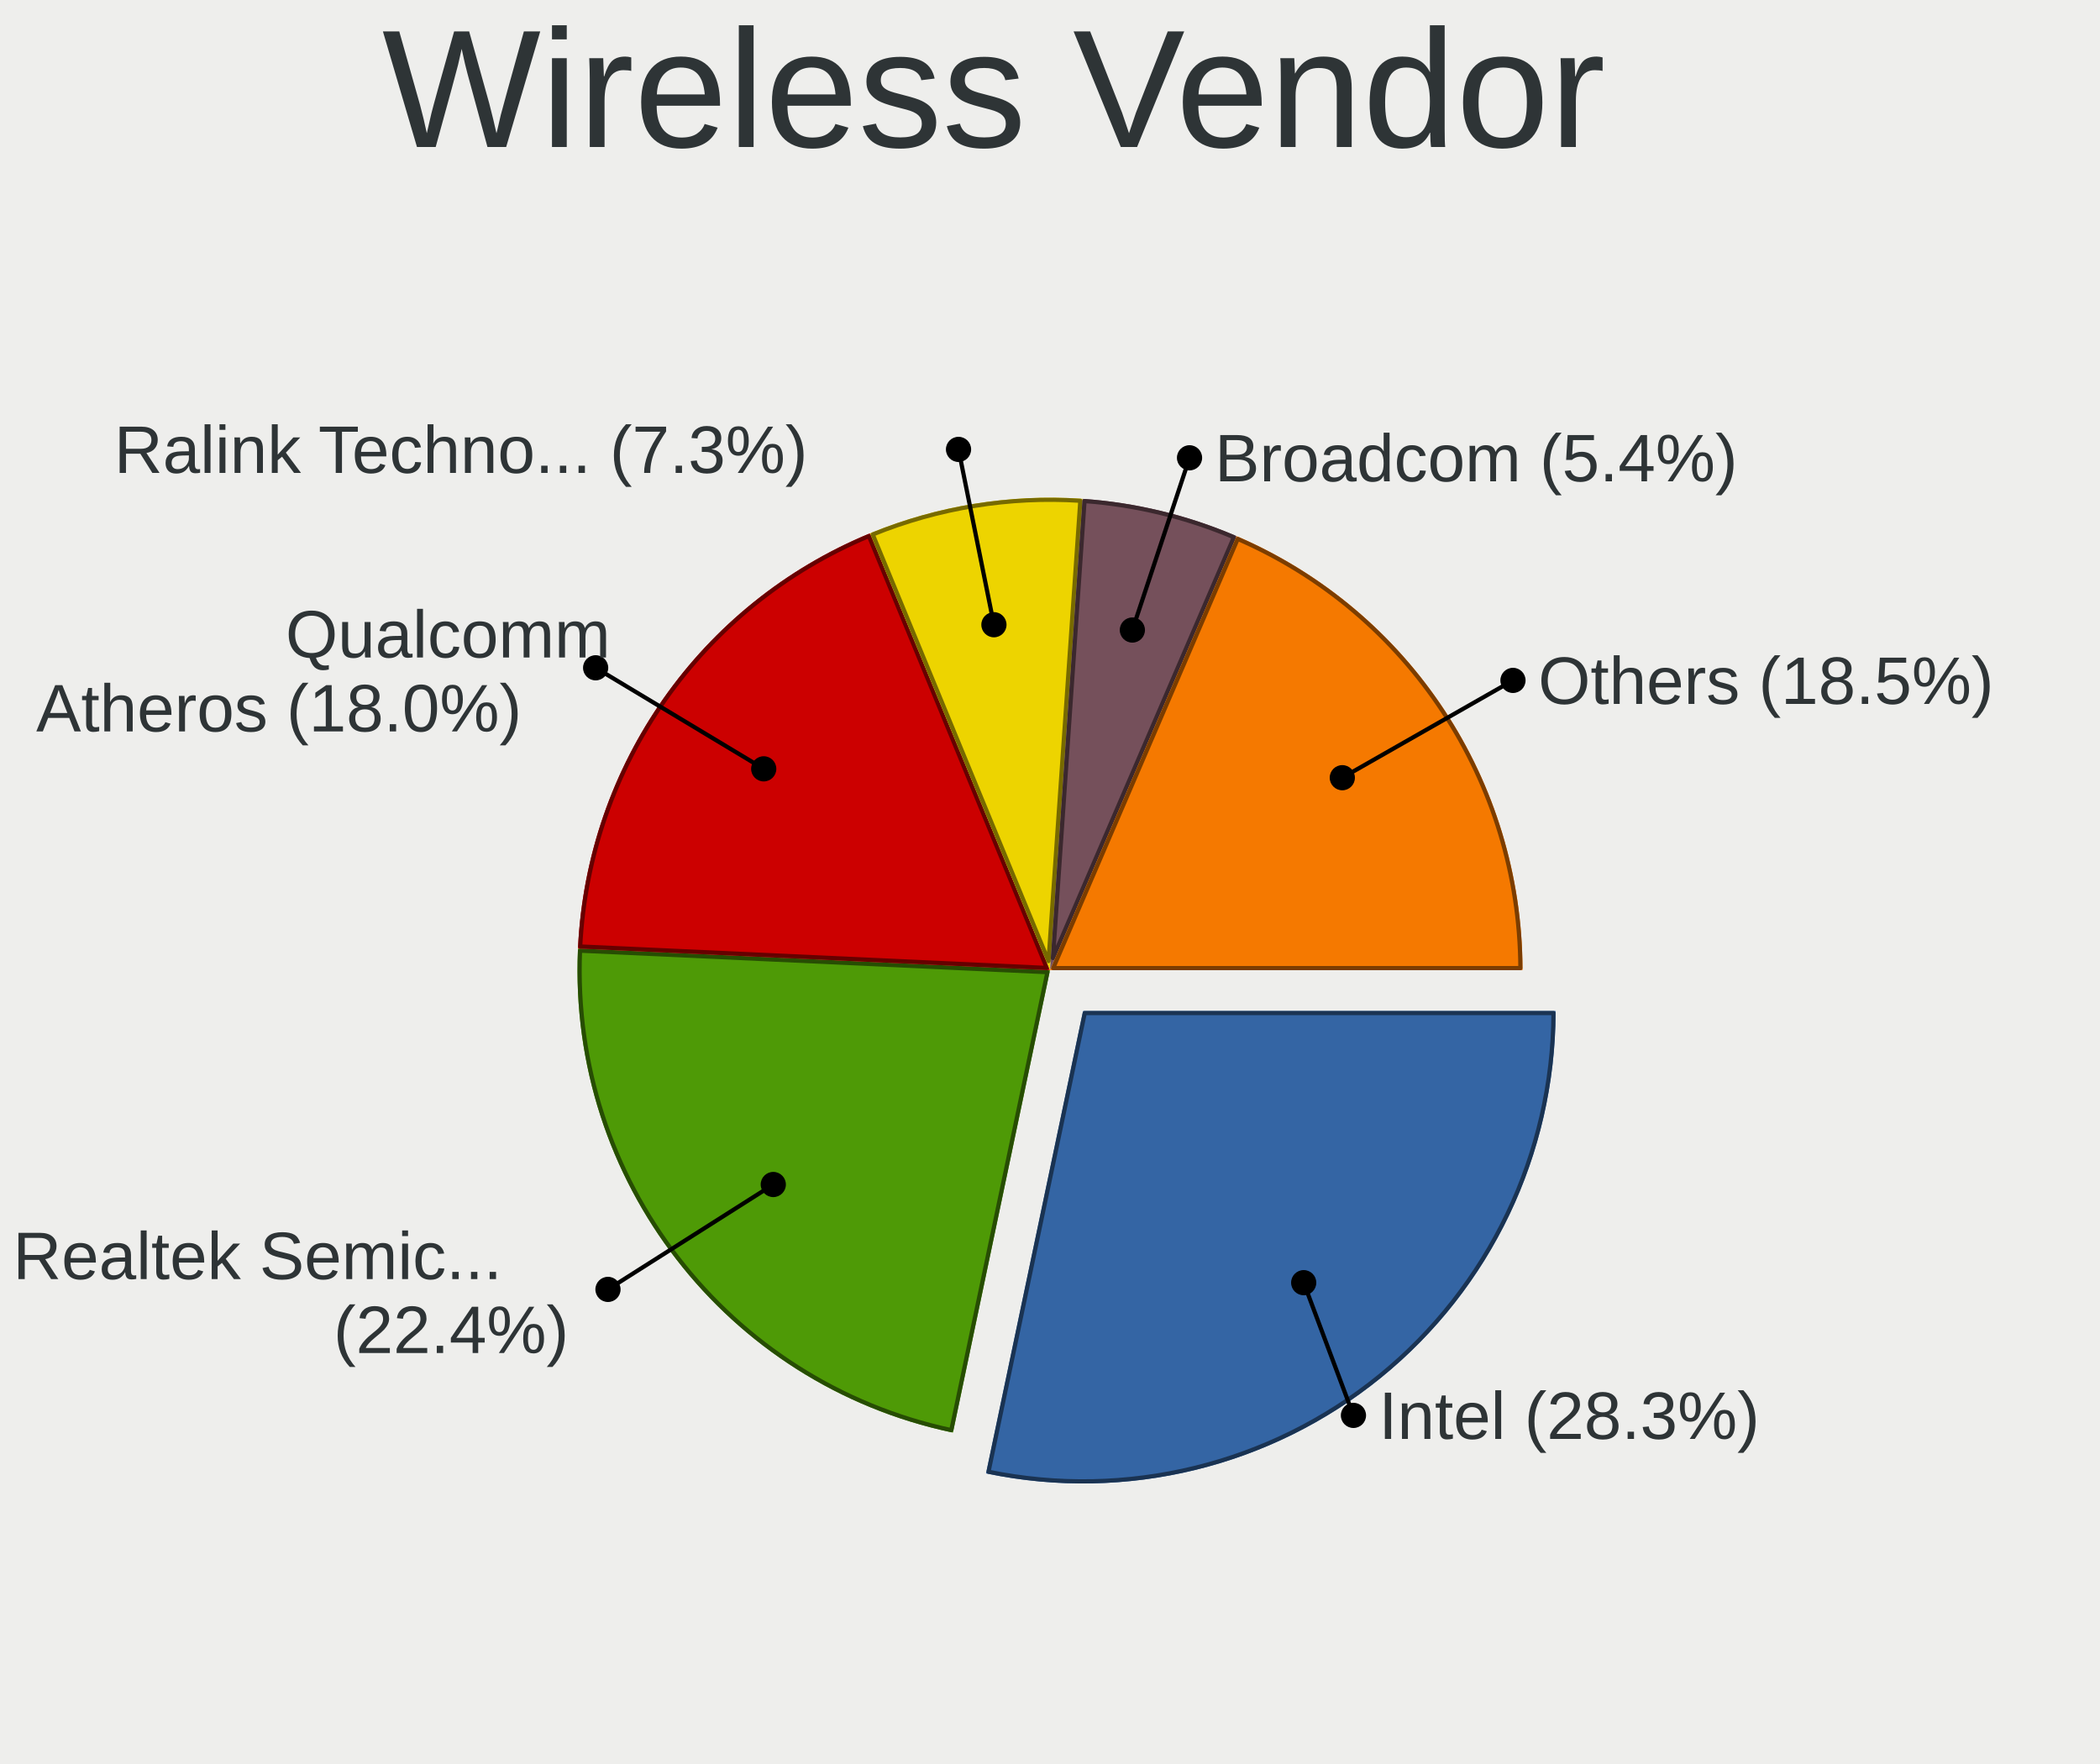
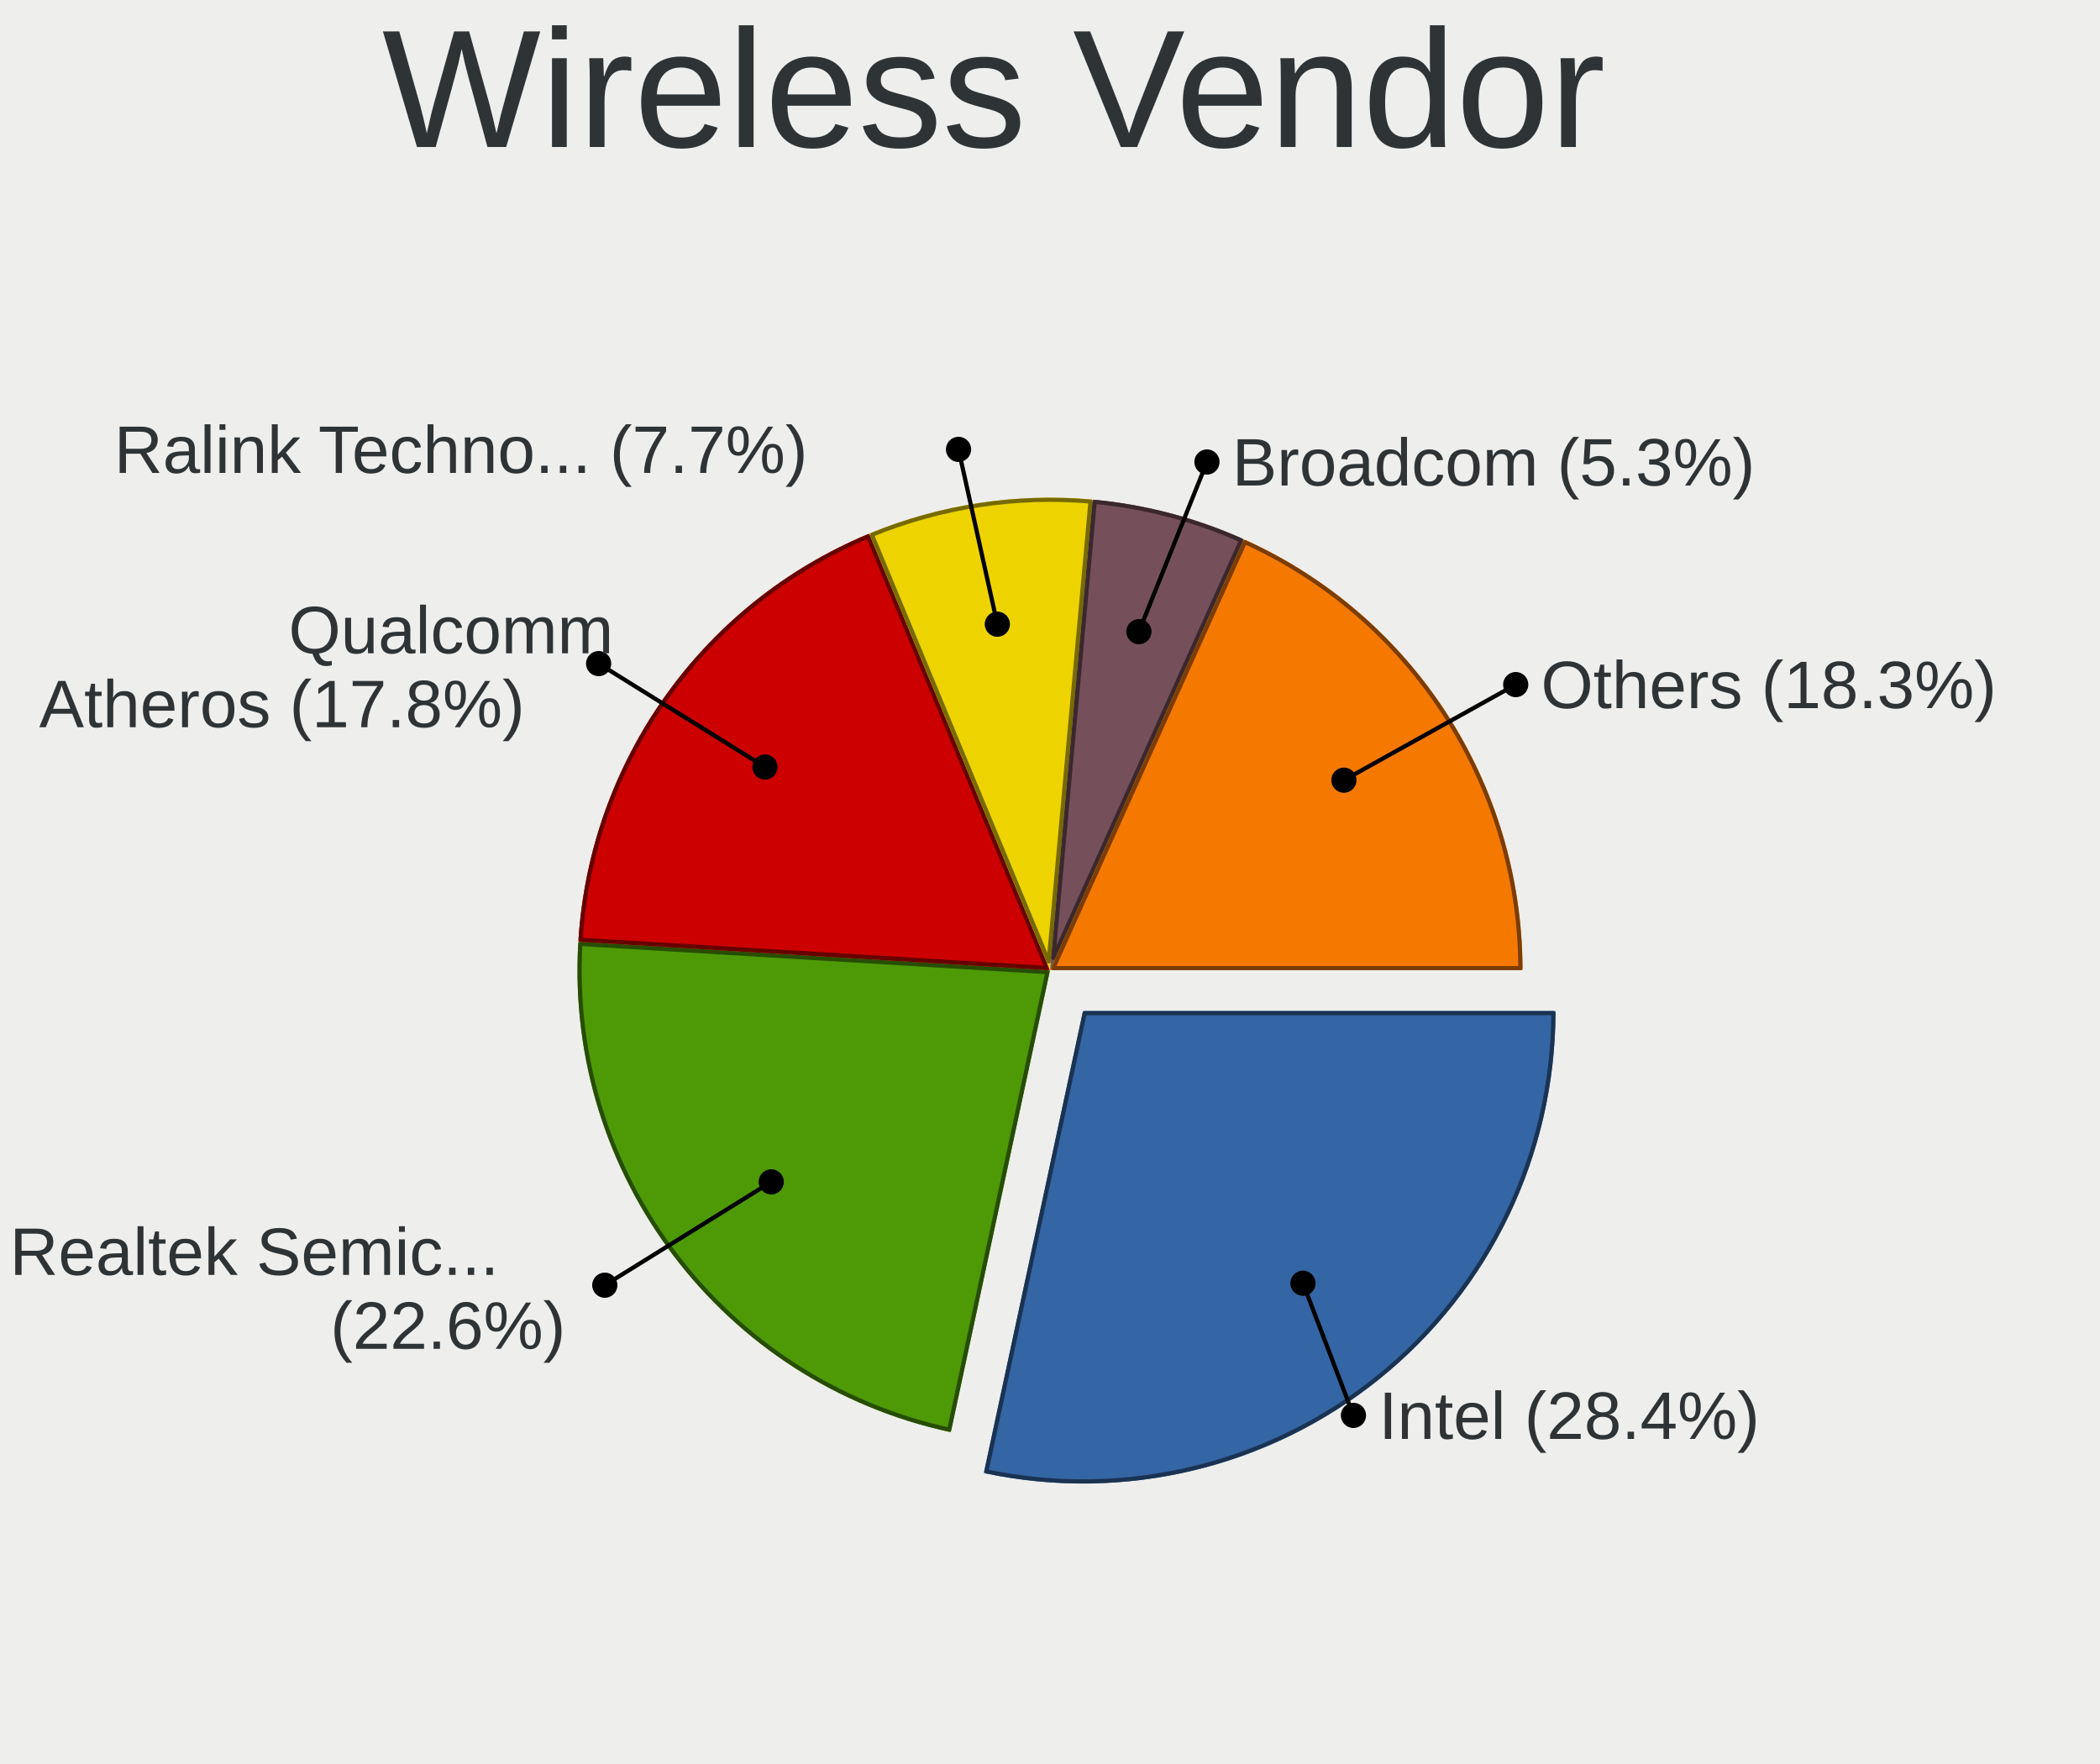
<svg xmlns="http://www.w3.org/2000/svg" width="500" height="420" version="1.0" id="ezcGraph">
  <defs />
  <g id="ezcGraphChart" color-rendering="optimizeQuality" shape-rendering="geometricPrecision" text-rendering="optimizeLegibility">
    <path d=" M 0,420 L 0,0 L 500,0 L 500,420 L 0,420 z " style="fill: #eeeeec; fill-opacity: 1.00; stroke: none;" id="ezcGraphPolygon_1" />
    <path d=" M 0,42 L 0,0 L 500,0 L 500,42 L 0,42 z " style="fill: #000000; fill-opacity: 0.00; stroke: none;" id="ezcGraphPolygon_2" />
-     <path d="M 257.88,240.70 L 370.38,240.70 A 112.50,112.50 0 0,1 234.77,350.81 z" style="fill: #3465a4; fill-opacity: 1.00; stroke: none; cursor: pointer;" id="ezcGraphCircleSector_4" />
-     <path d="M 258.28,241.20 L 369.88,241.20 A 112.00,112.00 0 0,1 235.36,350.42 z" style="fill: none; stroke: #1a3352; stroke-width: 1; stroke-opacity: 1.00; stroke-linecap: round; stroke-linejoin: round;" id="ezcGraphCircleSector_5" />
-     <path d="M 250.00,231.00 L 226.89,341.10 A 112.50,112.50 0 0,1 137.62,225.83 z" style="fill: #4e9a06; fill-opacity: 1.00; stroke: none; cursor: pointer;" id="ezcGraphCircleSector_6" />
-     <path d="M 249.39,231.47 L 226.50,340.51 A 112.00,112.00 0 0,1 138.10,226.35 z" style="fill: none; stroke: #274d03; stroke-width: 1; stroke-opacity: 1.00; stroke-linecap: round; stroke-linejoin: round;" id="ezcGraphCircleSector_7" />
-     <path d="M 250.00,231.00 L 137.62,225.83 A 112.50,112.50 0 0,1 207.15,126.98 z" style="fill: #cc0000; fill-opacity: 1.00; stroke: none; cursor: pointer;" id="ezcGraphCircleSector_8" />
-     <path d="M 249.24,230.46 L 138.14,225.35 A 112.00,112.00 0 0,1 206.88,127.63 z" style="fill: none; stroke: #660000; stroke-width: 1; stroke-opacity: 1.00; stroke-linecap: round; stroke-linejoin: round;" id="ezcGraphCircleSector_9" />
-     <path d="M 250.00,231.00 L 207.15,126.98 A 112.50,112.50 0 0,1 257.75,118.77 z" style="fill: #edd400; fill-opacity: 1.00; stroke: none; cursor: pointer;" id="ezcGraphCircleSector_10" />
-     <path d="M 249.65,228.83 L 207.80,127.25 A 112.00,112.00 0 0,1 257.22,119.23 z" style="fill: none; stroke: #776a00; stroke-width: 1; stroke-opacity: 1.00; stroke-linecap: round; stroke-linejoin: round;" id="ezcGraphCircleSector_11" />
-     <path d="M 250.00,231.00 L 257.75,118.77 A 112.50,112.50 0 0,1 294.44,127.65 z" style="fill: #75505b; fill-opacity: 1.00; stroke: none; cursor: pointer;" id="ezcGraphCircleSector_12" />
-     <path d="M 250.70,228.10 L 258.22,119.30 A 112.00,112.00 0 0,1 293.78,127.91 z" style="fill: none; stroke: #3b282e; stroke-width: 1; stroke-opacity: 1.00; stroke-linecap: round; stroke-linejoin: round;" id="ezcGraphCircleSector_13" />
-     <path d="M 250.00,231.00 L 294.44,127.65 A 112.50,112.50 0 0,1 362.50,231.00 z" style="fill: #f57900; fill-opacity: 1.00; stroke: none;" id="ezcGraphCircleSector_14" />
-     <path d="M 250.76,230.50 L 294.70,128.31 A 112.00,112.00 0 0,1 362.00,230.50 z" style="fill: none; stroke: #7b3d00; stroke-width: 1; stroke-opacity: 1.00; stroke-linecap: round; stroke-linejoin: round;" id="ezcGraphCircleSector_15" />
-     <path d=" M 236.649,148.743 L 228.22,107" style="fill: none; stroke: #000000; stroke-width: 1; stroke-opacity: 1.00; stroke-linecap: round; stroke-linejoin: round;" id="ezcGraphLine_16" />
-     <ellipse cx="236.649" cy="148.743" rx="3" ry="3" style="fill: #000000; fill-opacity: 1.00; stroke: none;" id="ezcGraphCircle_17" />
+     <path d="M 257.86,240.72 L 370.36,240.72 A 112.50,112.50 0 0,1 234.25,350.72 z" style="fill: #3465a4; fill-opacity: 1.00; stroke: none; cursor: pointer;" id="ezcGraphCircleSector_4" />
+     <path d="M 258.26,241.22 L 369.86,241.22 A 112.00,112.00 0 0,1 234.84,350.33 z" style="fill: none; stroke: #1a3352; stroke-width: 1; stroke-opacity: 1.00; stroke-linecap: round; stroke-linejoin: round;" id="ezcGraphCircleSector_5" />
+     <path d="M 250.00,231.00 L 226.39,340.99 A 112.50,112.50 0 0,1 137.71,224.21 z" style="fill: #4e9a06; fill-opacity: 1.00; stroke: none; cursor: pointer;" id="ezcGraphCircleSector_6" />
+     <path d="M 249.39,231.46 L 226.00,340.40 A 112.00,112.00 0 0,1 138.17,224.74 z" style="fill: none; stroke: #274d03; stroke-width: 1; stroke-opacity: 1.00; stroke-linecap: round; stroke-linejoin: round;" id="ezcGraphCircleSector_7" />
+     <path d="M 250.00,231.00 L 137.71,224.21 A 112.50,112.50 0 0,1 206.95,127.06 z" style="fill: #cc0000; fill-opacity: 1.00; stroke: none; cursor: pointer;" id="ezcGraphCircleSector_8" />
+     <path d="M 249.23,230.45 L 138.23,223.74 A 112.00,112.00 0 0,1 206.68,127.72 z" style="fill: none; stroke: #660000; stroke-width: 1; stroke-opacity: 1.00; stroke-linecap: round; stroke-linejoin: round;" id="ezcGraphCircleSector_9" />
+     <path d="M 250.00,231.00 L 206.95,127.06 A 112.50,112.50 0 0,1 260.18,118.96 z" style="fill: #edd400; fill-opacity: 1.00; stroke: none; cursor: pointer;" id="ezcGraphCircleSector_10" />
+     <path d="M 249.69,228.93 L 207.60,127.33 A 112.00,112.00 0 0,1 259.64,119.41 z" style="fill: none; stroke: #776a00; stroke-width: 1; stroke-opacity: 1.00; stroke-linecap: round; stroke-linejoin: round;" id="ezcGraphCircleSector_11" />
+     <path d="M 250.00,231.00 L 260.18,118.96 A 112.50,112.50 0 0,1 296.17,128.41 z" style="fill: #75505b; fill-opacity: 1.00; stroke: none; cursor: pointer;" id="ezcGraphCircleSector_12" />
+     <path d="M 250.77,228.08 L 260.63,119.50 A 112.00,112.00 0 0,1 295.51,128.66 z" style="fill: none; stroke: #3b282e; stroke-width: 1; stroke-opacity: 1.00; stroke-linecap: round; stroke-linejoin: round;" id="ezcGraphCircleSector_13" />
+     <path d="M 250.00,231.00 L 296.17,128.41 A 112.50,112.50 0 0,1 362.50,231.00 z" style="fill: #f57900; fill-opacity: 1.00; stroke: none;" id="ezcGraphCircleSector_14" />
+     <path d="M 250.77,230.50 L 296.42,129.07 A 112.00,112.00 0 0,1 362.00,230.50 z" style="fill: none; stroke: #7b3d00; stroke-width: 1; stroke-opacity: 1.00; stroke-linecap: round; stroke-linejoin: round;" id="ezcGraphCircleSector_15" />
+     <path d=" M 237.461,148.615 L 228.22,107" style="fill: none; stroke: #000000; stroke-width: 1; stroke-opacity: 1.00; stroke-linecap: round; stroke-linejoin: round;" id="ezcGraphLine_16" />
+     <ellipse cx="237.461" cy="148.615" rx="3" ry="3" style="fill: #000000; fill-opacity: 1.00; stroke: none;" id="ezcGraphCircle_17" />
    <ellipse cx="228.22" cy="107" rx="3" ry="3" style="fill: #000000; fill-opacity: 1.00; stroke: none;" id="ezcGraphCircle_18" />
-     <path d=" M 181.839,183.057 L 141.819,159" style="fill: none; stroke: #000000; stroke-width: 1; stroke-opacity: 1.00; stroke-linecap: round; stroke-linejoin: round;" id="ezcGraphLine_20" />
-     <ellipse cx="181.839" cy="183.057" rx="3" ry="3" style="fill: #000000; fill-opacity: 1.00; stroke: none;" id="ezcGraphCircle_21" />
-     <ellipse cx="141.819" cy="159" rx="3" ry="3" style="fill: #000000; fill-opacity: 1.00; stroke: none;" id="ezcGraphCircle_22" />
-     <path d=" M 184.115,282.025 L 144.758,307" style="fill: none; stroke: #000000; stroke-width: 1; stroke-opacity: 1.00; stroke-linecap: round; stroke-linejoin: round;" id="ezcGraphLine_24" />
-     <ellipse cx="184.115" cy="282.025" rx="3" ry="3" style="fill: #000000; fill-opacity: 1.00; stroke: none;" id="ezcGraphCircle_25" />
-     <ellipse cx="144.758" cy="307" rx="3" ry="3" style="fill: #000000; fill-opacity: 1.00; stroke: none;" id="ezcGraphCircle_26" />
-     <path d=" M 269.609,150.007 L 283.221,109" style="fill: none; stroke: #000000; stroke-width: 1; stroke-opacity: 1.00; stroke-linecap: round; stroke-linejoin: round;" id="ezcGraphLine_28" />
-     <ellipse cx="269.609" cy="150.007" rx="3" ry="3" style="fill: #000000; fill-opacity: 1.00; stroke: none;" id="ezcGraphCircle_29" />
-     <ellipse cx="283.221" cy="109" rx="3" ry="3" style="fill: #000000; fill-opacity: 1.00; stroke: none;" id="ezcGraphCircle_30" />
-     <path d=" M 319.598,185.168 L 360.231,162" style="fill: none; stroke: #000000; stroke-width: 1; stroke-opacity: 1.00; stroke-linecap: round; stroke-linejoin: round;" id="ezcGraphLine_32" />
-     <ellipse cx="319.598" cy="185.168" rx="3" ry="3" style="fill: #000000; fill-opacity: 1.00; stroke: none;" id="ezcGraphCircle_33" />
-     <ellipse cx="360.231" cy="162" rx="3" ry="3" style="fill: #000000; fill-opacity: 1.00; stroke: none;" id="ezcGraphCircle_34" />
-     <path d=" M 310.405,305.399 L 322.25,337" style="fill: none; stroke: #000000; stroke-width: 1; stroke-opacity: 1.00; stroke-linecap: round; stroke-linejoin: round;" id="ezcGraphLine_36" />
-     <ellipse cx="310.405" cy="305.399" rx="3" ry="3" style="fill: #000000; fill-opacity: 1.00; stroke: none;" id="ezcGraphCircle_37" />
+     <path d=" M 182.141,182.631 L 142.531,158" style="fill: none; stroke: #000000; stroke-width: 1; stroke-opacity: 1.00; stroke-linecap: round; stroke-linejoin: round;" id="ezcGraphLine_20" />
+     <ellipse cx="182.141" cy="182.631" rx="3" ry="3" style="fill: #000000; fill-opacity: 1.00; stroke: none;" id="ezcGraphCircle_21" />
+     <ellipse cx="142.531" cy="158" rx="3" ry="3" style="fill: #000000; fill-opacity: 1.00; stroke: none;" id="ezcGraphCircle_22" />
+     <path d=" M 183.633,281.397 L 144,306" style="fill: none; stroke: #000000; stroke-width: 1; stroke-opacity: 1.00; stroke-linecap: round; stroke-linejoin: round;" id="ezcGraphLine_24" />
+     <ellipse cx="183.633" cy="281.397" rx="3" ry="3" style="fill: #000000; fill-opacity: 1.00; stroke: none;" id="ezcGraphCircle_25" />
+     <ellipse cx="144" cy="306" rx="3" ry="3" style="fill: #000000; fill-opacity: 1.00; stroke: none;" id="ezcGraphCircle_26" />
+     <path d=" M 271.163,150.399 L 287.369,110" style="fill: none; stroke: #000000; stroke-width: 1; stroke-opacity: 1.00; stroke-linecap: round; stroke-linejoin: round;" id="ezcGraphLine_28" />
+     <ellipse cx="271.163" cy="150.399" rx="3" ry="3" style="fill: #000000; fill-opacity: 1.00; stroke: none;" id="ezcGraphCircle_29" />
+     <ellipse cx="287.369" cy="110" rx="3" ry="3" style="fill: #000000; fill-opacity: 1.00; stroke: none;" id="ezcGraphCircle_30" />
+     <path d=" M 319.981,185.754 L 360.886,163" style="fill: none; stroke: #000000; stroke-width: 1; stroke-opacity: 1.00; stroke-linecap: round; stroke-linejoin: round;" id="ezcGraphLine_32" />
+     <ellipse cx="319.981" cy="185.754" rx="3" ry="3" style="fill: #000000; fill-opacity: 1.00; stroke: none;" id="ezcGraphCircle_33" />
+     <ellipse cx="360.886" cy="163" rx="3" ry="3" style="fill: #000000; fill-opacity: 1.00; stroke: none;" id="ezcGraphCircle_34" />
+     <path d=" M 310.235,305.537 L 322.25,337" style="fill: none; stroke: #000000; stroke-width: 1; stroke-opacity: 1.00; stroke-linecap: round; stroke-linejoin: round;" id="ezcGraphLine_36" />
+     <ellipse cx="310.235" cy="305.537" rx="3" ry="3" style="fill: #000000; fill-opacity: 1.00; stroke: none;" id="ezcGraphCircle_37" />
    <ellipse cx="322.25" cy="337" rx="3" ry="3" style="fill: #000000; fill-opacity: 1.00; stroke: none;" id="ezcGraphCircle_38" />
    <g id="ezcGraphTextBox_3">
      <path d=" M 90.5,42 L 90.5,0.5 L 410,0.5 L 410,42 L 90.5,42 z " style="fill: #ffffff; fill-opacity: 0.00; stroke: none;" id="ezcGraphPolygon_40" />
      <text id="ezcGraphTextBox_3_text" x="91" text-length="318px" y="35" style="font-size: 40px; font-family: 'Arial'; fill: #2e3436; fill-opacity: 1.00; stroke: none;">Wireless Vendor</text>
    </g>
    <g id="ezcGraphTextBox_19" style=" cursor: pointer;">
      <path d=" M 26.68,116 L 26.68,98.5 L 223.22,98.5 L 223.22,116 L 26.68,116 z " style="fill: #ffffff; fill-opacity: 0.00; stroke: none;" id="ezcGraphPolygon_41" />
-       <text id="ezcGraphTextBox_19_text" x="27.18" text-length="195.04px" y="112.6" style="font-size: 16px; font-family: 'Arial'; fill: #2e3436; fill-opacity: 1.00; stroke: none;">Ralink Techno... (7.3%)</text>
+       <text id="ezcGraphTextBox_19_text" x="27.18" text-length="195.04px" y="112.6" style="font-size: 16px; font-family: 'Arial'; fill: #2e3436; fill-opacity: 1.00; stroke: none;">Ralink Techno... (7.7%)</text>
    </g>
    <g id="ezcGraphTextBox_23" style=" cursor: pointer;">
-       <path d=" M 8.119,176.05 L 8.119,142.45 L 136.819,142.45 L 136.819,176.05 L 8.119,176.05 z " style="fill: #ffffff; fill-opacity: 0.00; stroke: none;" id="ezcGraphPolygon_42" />
-       <text id="ezcGraphTextBox_23_text" x="67.979" text-length="67.84px" y="156.55" style="font-size: 16px; font-family: 'Arial'; fill: #2e3436; fill-opacity: 1.00; stroke: none;">Qualcomm</text>
-       <text id="ezcGraphTextBox_23_text" x="8.619" text-length="127.2px" y="174.15" style="font-size: 16px; font-family: 'Arial'; fill: #2e3436; fill-opacity: 1.00; stroke: none;">Atheros (18.0%)</text>
+       <path d=" M 8.831,175.05 L 8.831,141.45 L 137.531,141.45 L 137.531,175.05 L 8.831,175.05 z " style="fill: #ffffff; fill-opacity: 0.00; stroke: none;" id="ezcGraphPolygon_42" />
+       <text id="ezcGraphTextBox_23_text" x="68.691" text-length="67.84px" y="155.55" style="font-size: 16px; font-family: 'Arial'; fill: #2e3436; fill-opacity: 1.00; stroke: none;">Qualcomm</text>
+       <text id="ezcGraphTextBox_23_text" x="9.331" text-length="127.2px" y="173.15" style="font-size: 16px; font-family: 'Arial'; fill: #2e3436; fill-opacity: 1.00; stroke: none;">Atheros (17.8%)</text>
    </g>
    <g id="ezcGraphTextBox_27" style=" cursor: pointer;">
-       <path d=" M 2.578,324.05 L 2.578,290.45 L 139.758,290.45 L 139.758,324.05 L 2.578,324.05 z " style="fill: #ffffff; fill-opacity: 0.00; stroke: none;" id="ezcGraphPolygon_43" />
-       <text id="ezcGraphTextBox_27_text" x="3.078" text-length="135.68px" y="304.55" style="font-size: 16px; font-family: 'Arial'; fill: #2e3436; fill-opacity: 1.00; stroke: none;">Realtek Semic...</text>
-       <text id="ezcGraphTextBox_27_text" x="79.398" text-length="59.36px" y="322.15" style="font-size: 16px; font-family: 'Arial'; fill: #2e3436; fill-opacity: 1.00; stroke: none;">(22.4%)</text>
+       <path d=" M 1.82,323.05 L 1.82,289.45 L 139,289.45 L 139,323.05 L 1.82,323.05 z " style="fill: #ffffff; fill-opacity: 0.00; stroke: none;" id="ezcGraphPolygon_43" />
+       <text id="ezcGraphTextBox_27_text" x="2.32" text-length="135.68px" y="303.55" style="font-size: 16px; font-family: 'Arial'; fill: #2e3436; fill-opacity: 1.00; stroke: none;">Realtek Semic...</text>
+       <text id="ezcGraphTextBox_27_text" x="78.64" text-length="59.36px" y="321.15" style="font-size: 16px; font-family: 'Arial'; fill: #2e3436; fill-opacity: 1.00; stroke: none;">(22.6%)</text>
    </g>
    <g id="ezcGraphTextBox_31" style=" cursor: pointer;">
-       <path d=" M 288.721,118 L 288.721,100.5 L 417.421,100.5 L 417.421,118 L 288.721,118 z " style="fill: #ffffff; fill-opacity: 0.00; stroke: none;" id="ezcGraphPolygon_44" />
-       <text id="ezcGraphTextBox_31_text" x="289.221" text-length="127.2px" y="114.6" style="font-size: 16px; font-family: 'Arial'; fill: #2e3436; fill-opacity: 1.00; stroke: none;">Broadcom (5.4%)</text>
+       <path d=" M 292.869,119 L 292.869,101.5 L 421.569,101.5 L 421.569,119 L 292.869,119 z " style="fill: #ffffff; fill-opacity: 0.00; stroke: none;" id="ezcGraphPolygon_44" />
+       <text id="ezcGraphTextBox_31_text" x="293.369" text-length="127.2px" y="115.6" style="font-size: 16px; font-family: 'Arial'; fill: #2e3436; fill-opacity: 1.00; stroke: none;">Broadcom (5.3%)</text>
    </g>
    <g id="ezcGraphTextBox_35">
-       <path d=" M 365.731,171 L 365.731,153.5 L 485.95,153.5 L 485.95,171 L 365.731,171 z " style="fill: #ffffff; fill-opacity: 0.00; stroke: none;" id="ezcGraphPolygon_45" />
-       <text id="ezcGraphTextBox_35_text" x="366.231" text-length="118.72px" y="167.6" style="font-size: 16px; font-family: 'Arial'; fill: #2e3436; fill-opacity: 1.00; stroke: none;">Others (18.5%)</text>
+       <path d=" M 366.386,172 L 366.386,154.5 L 486.606,154.5 L 486.606,172 L 366.386,172 z " style="fill: #ffffff; fill-opacity: 0.00; stroke: none;" id="ezcGraphPolygon_45" />
+       <text id="ezcGraphTextBox_35_text" x="366.886" text-length="118.72px" y="168.6" style="font-size: 16px; font-family: 'Arial'; fill: #2e3436; fill-opacity: 1.00; stroke: none;">Others (18.3%)</text>
    </g>
    <g id="ezcGraphTextBox_39" style=" cursor: pointer;">
      <path d=" M 327.75,346 L 327.75,328.5 L 439.49,328.5 L 439.49,346 L 327.75,346 z " style="fill: #ffffff; fill-opacity: 0.00; stroke: none;" id="ezcGraphPolygon_46" />
-       <text id="ezcGraphTextBox_39_text" x="328.25" text-length="110.24px" y="342.6" style="font-size: 16px; font-family: 'Arial'; fill: #2e3436; fill-opacity: 1.00; stroke: none;">Intel (28.3%)</text>
+       <text id="ezcGraphTextBox_39_text" x="328.25" text-length="110.24px" y="342.6" style="font-size: 16px; font-family: 'Arial'; fill: #2e3436; fill-opacity: 1.00; stroke: none;">Intel (28.4%)</text>
    </g>
  </g>
</svg>
